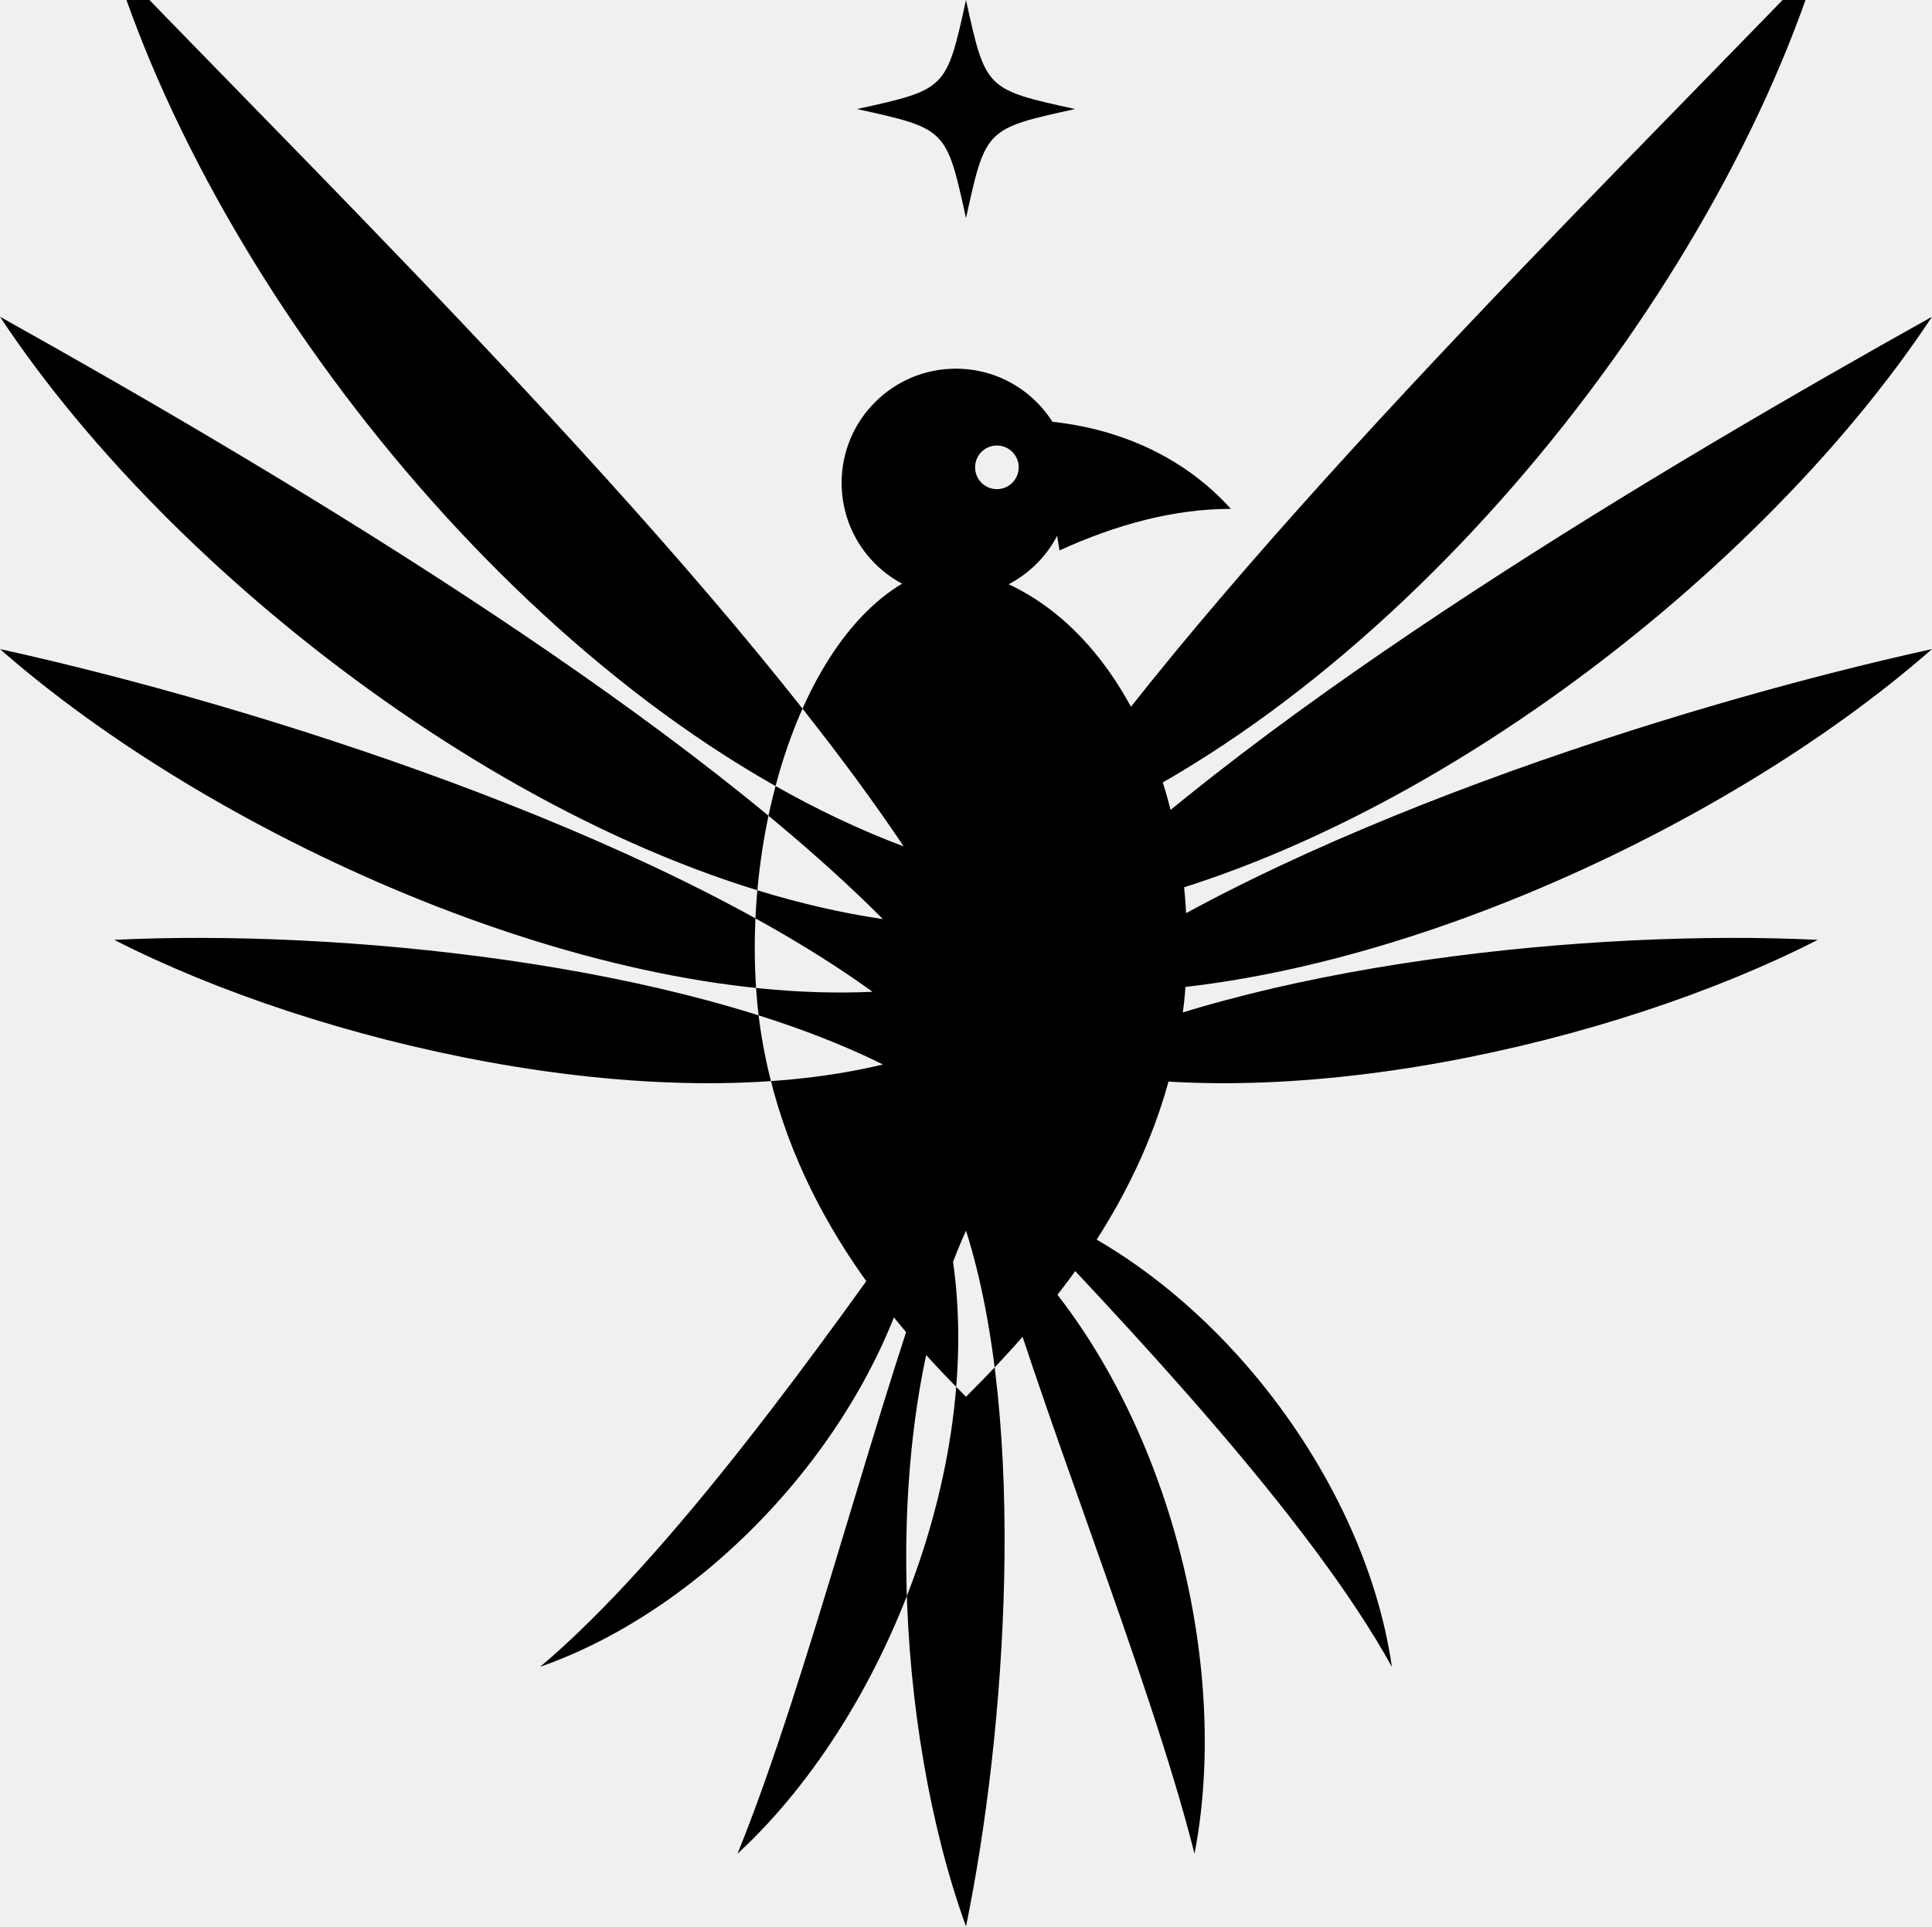
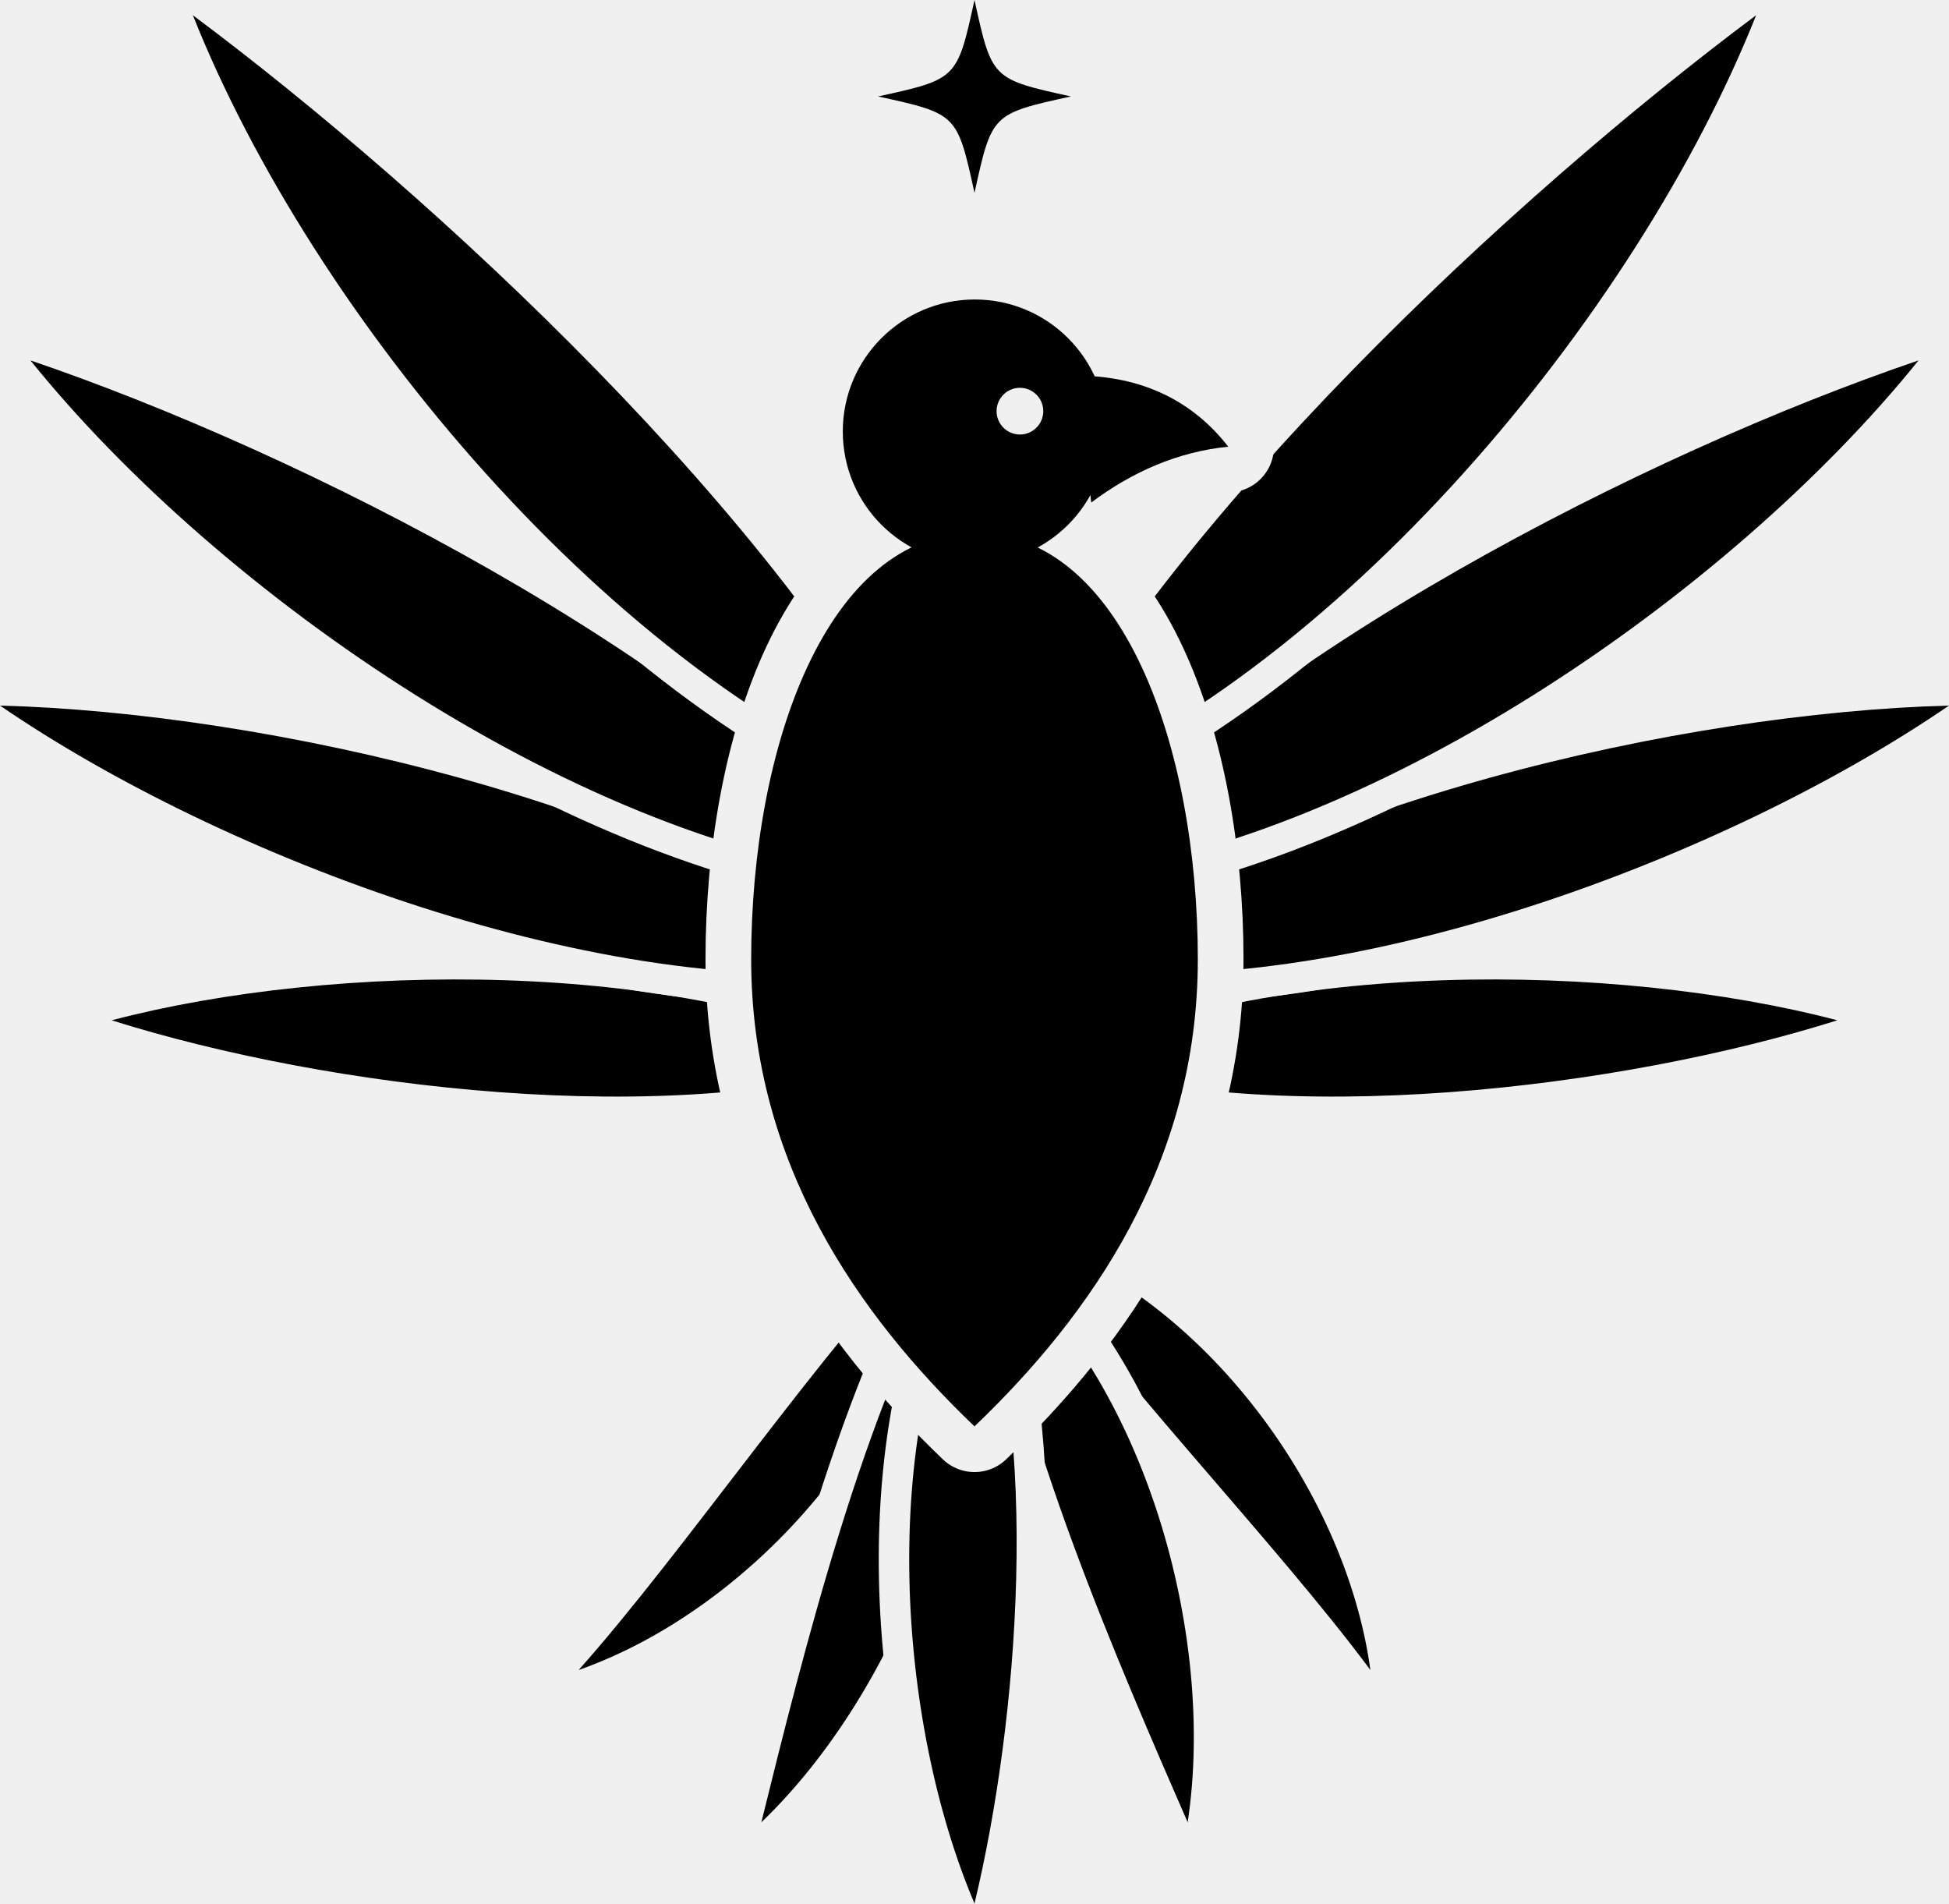
- <svg xmlns="http://www.w3.org/2000/svg" viewBox="0 0 372 371" width="372" height="371">
+ <svg xmlns="http://www.w3.org/2000/svg" viewBox="0 0 384 375" width="384" height="375">
  <defs />
-   <g transform="translate(-70 -99)">
-     <path d="M244 262 C208.1 208.4 136.3 138 92 92 C113.1 158.8 176.5 236.7 244 262Z M268 262 C303.9 208.4 375.7 138 420 92 C398.9 158.8 335.5 236.7 268 262Z M240 276 C198.6 234.4 120.5 188.2 70 160 C104.3 211.9 176.6 266.7 240 276Z M272 276 C313.4 234.4 391.5 188.2 442 160 C407.7 211.9 335.4 266.7 272 276Z M238 290 C195.7 259.4 120 235 70 224 C110.4 259.5 182.7 292.6 238 290Z M274 290 C316.3 259.4 392 235 442 224 C401.6 259.5 329.3 292.6 274 290Z M240 304 C200.6 284.4 134.9 277.9 92 280 C131.3 300.1 195.7 314.7 240 304Z M272 304 C311.4 284.4 377.1 277.9 420 280 C380.7 300.1 316.3 314.7 272 304Z M256 336 C239 373.5 242.4 432.5 256 470 C263.7 432.5 267.9 373.5 256 336Z M252 334 C261.7 375 242.2 428.1 212 456 C225.6 422.6 239.1 367.6 252 334Z M260 334 C292.1 361.3 307.8 415.6 300 456 C291.2 421.1 269.5 368.7 260 334Z M248 330 C243.5 368.5 210 407.4 174 420 C199.4 398.6 229.1 356.7 248 330Z M264 330 C300.9 341.9 332.6 382.2 338 420 C322 391 286.5 353.7 264 330Z M252 208 C284 212 302 252 298 292 C294 326 274 350 256 368 C240 352 220 328 216 294 C212 258 226 214 252 208Z M270 180 C285 181 298 187 307 197 C296 197 285 200 274 205 Z" fill="#000" />
-     <path d="M254 170 a22 22 0 1 0 0.1 0Z M262 184.8 a4.2 4.2 0 1 1 -0.1 0Z" fill="#000" fill-rule="evenodd" />
-     <path d="M256 99 C259.78 116.22 259.78 116.22 277 120 C259.78 123.78 259.78 123.78 256 141 C252.22 123.78 252.22 123.78 235 120 C252.22 116.22 252.22 116.22 256 99Z" fill="#000" />
+   <g transform="translate(-64 -93)">
+     <defs>
+       <mask id="hm4-0" maskUnits="userSpaceOnUse" x="0" y="0" width="512" height="512">
+         <rect width="512" height="512" fill="#fff" />
+         <path d="M256 198 C285 198 300 240 300 282 C300 322 279 352 256 374 C233 352 212 322 212 282 C212 240 227 198 256 198Z M276 167 C289 167 299 172 306 181 C296 182 287 186 279 192Z M256 152 a26 26 0 1 0 0.1 0Z" fill="#000" stroke="#000" stroke-width="18" stroke-linejoin="round" />
+       </mask>
+       <mask id="hm4-1" maskUnits="userSpaceOnUse" x="0" y="0" width="512" height="512">
+         <rect width="512" height="512" fill="#fff" />
+         <path d="M256 198 C285 198 300 240 300 282 C300 322 279 352 256 374 C233 352 212 322 212 282 C212 240 227 198 256 198Z M276 167 C289 167 299 172 306 181 C296 182 287 186 279 192Z M256 152 a26 26 0 1 0 0.1 0Z" fill="#000" stroke="#000" stroke-width="18" stroke-linejoin="round" />
+         <path d="M246 250 C218.1 195.3 150.1 131.9 102 96 C125.4 154.9 184.6 226.6 246 250Z" fill="#000" stroke="#000" stroke-width="12" stroke-linejoin="round" />
+       </mask>
+       <mask id="hm4-2" maskUnits="userSpaceOnUse" x="0" y="0" width="512" height="512">
+         <rect width="512" height="512" fill="#fff" />
+         <path d="M256 198 C285 198 300 240 300 282 C300 322 279 352 256 374 C233 352 212 322 212 282 C212 240 227 198 256 198Z M276 167 C289 167 299 172 306 181 C296 182 287 186 279 192Z M256 152 a26 26 0 1 0 0.1 0Z" fill="#000" stroke="#000" stroke-width="18" stroke-linejoin="round" />
+         <path d="M246 250 C218.1 195.3 150.1 131.9 102 96 C125.4 154.9 184.6 226.6 246 250Z" fill="#000" stroke="#000" stroke-width="12" stroke-linejoin="round" />
+         <path d="M240 266 C201.7 222 123.8 182.3 70 164 C107.1 210.1 178.9 259.9 240 266Z" fill="#000" stroke="#000" stroke-width="12" stroke-linejoin="round" />
+       </mask>
+       <mask id="hm4-3" maskUnits="userSpaceOnUse" x="0" y="0" width="512" height="512">
+         <rect width="512" height="512" fill="#fff" />
+         <path d="M256 198 C285 198 300 240 300 282 C300 322 279 352 256 374 C233 352 212 322 212 282 C212 240 227 198 256 198Z M276 167 C289 167 299 172 306 181 C296 182 287 186 279 192Z M256 152 a26 26 0 1 0 0.1 0Z" fill="#000" stroke="#000" stroke-width="18" stroke-linejoin="round" />
+         <path d="M246 250 C218.1 195.3 150.1 131.9 102 96 C125.4 154.9 184.6 226.6 246 250Z" fill="#000" stroke="#000" stroke-width="12" stroke-linejoin="round" />
+         <path d="M240 266 C201.7 222 123.8 182.3 70 164 C107.1 210.1 178.9 259.9 240 266Z" fill="#000" stroke="#000" stroke-width="12" stroke-linejoin="round" />
+         <path d="M238 284 C194.7 251.2 116.6 233.4 64 232 C108.1 262.2 183 290.3 238 284Z" fill="#000" stroke="#000" stroke-width="12" stroke-linejoin="round" />
+       </mask>
+       <mask id="hm4-4" maskUnits="userSpaceOnUse" x="0" y="0" width="512" height="512">
+         <rect width="512" height="512" fill="#fff" />
+         <path d="M256 198 C285 198 300 240 300 282 C300 322 279 352 256 374 C233 352 212 322 212 282 C212 240 227 198 256 198Z M276 167 C289 167 299 172 306 181 C296 182 287 186 279 192Z M256 152 a26 26 0 1 0 0.1 0Z" fill="#000" stroke="#000" stroke-width="18" stroke-linejoin="round" />
+       </mask>
+       <mask id="hm4-5" maskUnits="userSpaceOnUse" x="0" y="0" width="512" height="512">
+         <rect width="512" height="512" fill="#fff" />
+         <path d="M256 198 C285 198 300 240 300 282 C300 322 279 352 256 374 C233 352 212 322 212 282 C212 240 227 198 256 198Z M276 167 C289 167 299 172 306 181 C296 182 287 186 279 192Z M256 152 a26 26 0 1 0 0.1 0Z" fill="#000" stroke="#000" stroke-width="18" stroke-linejoin="round" />
+         <path d="M266 250 C293.9 195.3 361.9 131.9 410 96 C386.6 154.9 327.4 226.6 266 250Z" fill="#000" stroke="#000" stroke-width="12" stroke-linejoin="round" />
+       </mask>
+       <mask id="hm4-6" maskUnits="userSpaceOnUse" x="0" y="0" width="512" height="512">
+         <rect width="512" height="512" fill="#fff" />
+         <path d="M256 198 C285 198 300 240 300 282 C300 322 279 352 256 374 C233 352 212 322 212 282 C212 240 227 198 256 198Z M276 167 C289 167 299 172 306 181 C296 182 287 186 279 192Z M256 152 a26 26 0 1 0 0.1 0Z" fill="#000" stroke="#000" stroke-width="18" stroke-linejoin="round" />
+         <path d="M266 250 C293.9 195.3 361.9 131.9 410 96 C386.6 154.9 327.4 226.6 266 250Z" fill="#000" stroke="#000" stroke-width="12" stroke-linejoin="round" />
+         <path d="M272 266 C310.3 222 388.2 182.3 442 164 C404.9 210.1 333.1 259.9 272 266Z" fill="#000" stroke="#000" stroke-width="12" stroke-linejoin="round" />
+       </mask>
+       <mask id="hm4-7" maskUnits="userSpaceOnUse" x="0" y="0" width="512" height="512">
+         <rect width="512" height="512" fill="#fff" />
+         <path d="M256 198 C285 198 300 240 300 282 C300 322 279 352 256 374 C233 352 212 322 212 282 C212 240 227 198 256 198Z M276 167 C289 167 299 172 306 181 C296 182 287 186 279 192Z M256 152 a26 26 0 1 0 0.1 0Z" fill="#000" stroke="#000" stroke-width="18" stroke-linejoin="round" />
+         <path d="M266 250 C293.9 195.3 361.9 131.9 410 96 C386.6 154.9 327.4 226.6 266 250Z" fill="#000" stroke="#000" stroke-width="12" stroke-linejoin="round" />
+         <path d="M272 266 C310.3 222 388.2 182.3 442 164 C404.9 210.1 333.1 259.9 272 266Z" fill="#000" stroke="#000" stroke-width="12" stroke-linejoin="round" />
+         <path d="M274 284 C317.3 251.2 395.4 233.4 448 232 C403.9 262.2 329 290.3 274 284Z" fill="#000" stroke="#000" stroke-width="12" stroke-linejoin="round" />
+       </mask>
+       <mask id="hm4-8" maskUnits="userSpaceOnUse" x="0" y="0" width="512" height="512">
+         <rect width="512" height="512" fill="#fff" />
+         <path d="M256 198 C285 198 300 240 300 282 C300 322 279 352 256 374 C233 352 212 322 212 282 C212 240 227 198 256 198Z M276 167 C289 167 299 172 306 181 C296 182 287 186 279 192Z M256 152 a26 26 0 1 0 0.1 0Z" fill="#000" stroke="#000" stroke-width="18" stroke-linejoin="round" />
+       </mask>
+       <mask id="hm4-9" maskUnits="userSpaceOnUse" x="0" y="0" width="512" height="512">
+         <rect width="512" height="512" fill="#fff" />
+         <path d="M256 198 C285 198 300 240 300 282 C300 322 279 352 256 374 C233 352 212 322 212 282 C212 240 227 198 256 198Z M276 167 C289 167 299 172 306 181 C296 182 287 186 279 192Z M256 152 a26 26 0 1 0 0.1 0Z" fill="#000" stroke="#000" stroke-width="18" stroke-linejoin="round" />
+         <path d="M256 340 C237 375.8 240.8 432.2 256 468 C264.6 432.2 269.3 375.8 256 340Z" fill="#000" stroke="#000" stroke-width="12" stroke-linejoin="round" />
+       </mask>
+       <mask id="hm4-10" maskUnits="userSpaceOnUse" x="0" y="0" width="512" height="512">
+         <rect width="512" height="512" fill="#fff" />
+         <path d="M256 198 C285 198 300 240 300 282 C300 322 279 352 256 374 C233 352 212 322 212 282 C212 240 227 198 256 198Z M276 167 C289 167 299 172 306 181 C296 182 287 186 279 192Z M256 152 a26 26 0 1 0 0.1 0Z" fill="#000" stroke="#000" stroke-width="18" stroke-linejoin="round" />
+         <path d="M256 340 C237 375.8 240.8 432.2 256 468 C264.6 432.2 269.3 375.8 256 340Z" fill="#000" stroke="#000" stroke-width="12" stroke-linejoin="round" />
+         <path d="M252 340 C260.3 377.8 240.9 426.2 214 452 C222 419.7 234.5 369 252 340Z" fill="#000" stroke="#000" stroke-width="12" stroke-linejoin="round" />
+       </mask>
+       <mask id="hm4-11" maskUnits="userSpaceOnUse" x="0" y="0" width="512" height="512">
+         <rect width="512" height="512" fill="#fff" />
+         <path d="M256 198 C285 198 300 240 300 282 C300 322 279 352 256 374 C233 352 212 322 212 282 C212 240 227 198 256 198Z M276 167 C289 167 299 172 306 181 C296 182 287 186 279 192Z M256 152 a26 26 0 1 0 0.1 0Z" fill="#000" stroke="#000" stroke-width="18" stroke-linejoin="round" />
+         <path d="M256 340 C237 375.8 240.8 432.2 256 468 C264.6 432.2 269.3 375.8 256 340Z" fill="#000" stroke="#000" stroke-width="12" stroke-linejoin="round" />
+       </mask>
+       <mask id="hm4-12" maskUnits="userSpaceOnUse" x="0" y="0" width="512" height="512">
+         <rect width="512" height="512" fill="#fff" />
+         <path d="M256 198 C285 198 300 240 300 282 C300 322 279 352 256 374 C233 352 212 322 212 282 C212 240 227 198 256 198Z M276 167 C289 167 299 172 306 181 C296 182 287 186 279 192Z M256 152 a26 26 0 1 0 0.1 0Z" fill="#000" stroke="#000" stroke-width="18" stroke-linejoin="round" />
+         <path d="M256 340 C237 375.8 240.8 432.2 256 468 C264.6 432.2 269.3 375.8 256 340Z" fill="#000" stroke="#000" stroke-width="12" stroke-linejoin="round" />
+         <path d="M260 340 C289.6 364.9 303.6 415.1 298 452 C284.7 421.5 263.8 373.7 260 340Z" fill="#000" stroke="#000" stroke-width="12" stroke-linejoin="round" />
+       </mask>
+     </defs>
+     <path d="M246 250 C218.1 195.3 150.1 131.9 102 96 C125.4 154.9 184.6 226.6 246 250Z" fill="#000" mask="url(#hm4-0)" />
+     <path d="M240 266 C201.7 222 123.8 182.3 70 164 C107.1 210.1 178.9 259.9 240 266Z" fill="#000" mask="url(#hm4-1)" />
+     <path d="M238 284 C194.7 251.2 116.6 233.4 64 232 C108.1 262.2 183 290.3 238 284Z" fill="#000" mask="url(#hm4-2)" />
+     <path d="M240 302 C197.8 281.8 129.8 282.5 86 294 C128.5 307.4 196 315.7 240 302Z" fill="#000" mask="url(#hm4-3)" />
+     <path d="M266 250 C293.9 195.3 361.9 131.9 410 96 C386.6 154.9 327.4 226.6 266 250Z" fill="#000" mask="url(#hm4-4)" />
+     <path d="M272 266 C310.3 222 388.2 182.3 442 164 C404.9 210.1 333.1 259.9 272 266Z" fill="#000" mask="url(#hm4-5)" />
+     <path d="M274 284 C317.3 251.2 395.4 233.4 448 232 C403.9 262.2 329 290.3 274 284Z" fill="#000" mask="url(#hm4-6)" />
+     <path d="M272 302 C314.2 281.8 382.2 282.5 426 294 C383.5 307.4 316 315.7 272 302Z" fill="#000" mask="url(#hm4-7)" />
+     <path d="M256 340 C237 375.8 240.8 432.2 256 468 C264.6 432.2 269.3 375.8 256 340Z" fill="#000" mask="url(#hm4-8)" />
+     <path d="M252 340 C260.3 377.8 240.9 426.2 214 452 C222 419.7 234.5 369 252 340Z" fill="#000" mask="url(#hm4-9)" />
+     <path d="M248 336 C244.7 373.3 212.3 409.9 178 422 C198.7 398.8 226.2 358.3 248 336Z" fill="#000" mask="url(#hm4-10)" />
+     <path d="M260 340 C289.6 364.9 303.6 415.1 298 452 C284.7 421.5 263.8 373.7 260 340Z" fill="#000" mask="url(#hm4-11)" />
+     <path d="M264 336 C299.9 346.8 329.1 386 334 422 C315.5 397 281.4 361.8 264 336Z" fill="#000" mask="url(#hm4-12)" />
+     <path d="M256 198 C285 198 300 240 300 282 C300 322 279 352 256 374 C233 352 212 322 212 282 C212 240 227 198 256 198Z M276 167 C289 167 299 172 306 181 C296 182 287 186 279 192Z" fill="#000" />
+     <path d="M256 152 a26 26 0 1 0 0.1 0Z M265 169.4 a4.6 4.6 0 1 1 -0.1 0Z" fill="#000" fill-rule="evenodd" />
+     <path d="M256 93 C259.42 108.58 259.42 108.58 275 112 C259.42 115.42 259.42 115.42 256 131 C252.58 115.42 252.58 115.42 237 112 C252.58 108.58 252.58 108.58 256 93Z" fill="#000" />
  </g>
</svg>
